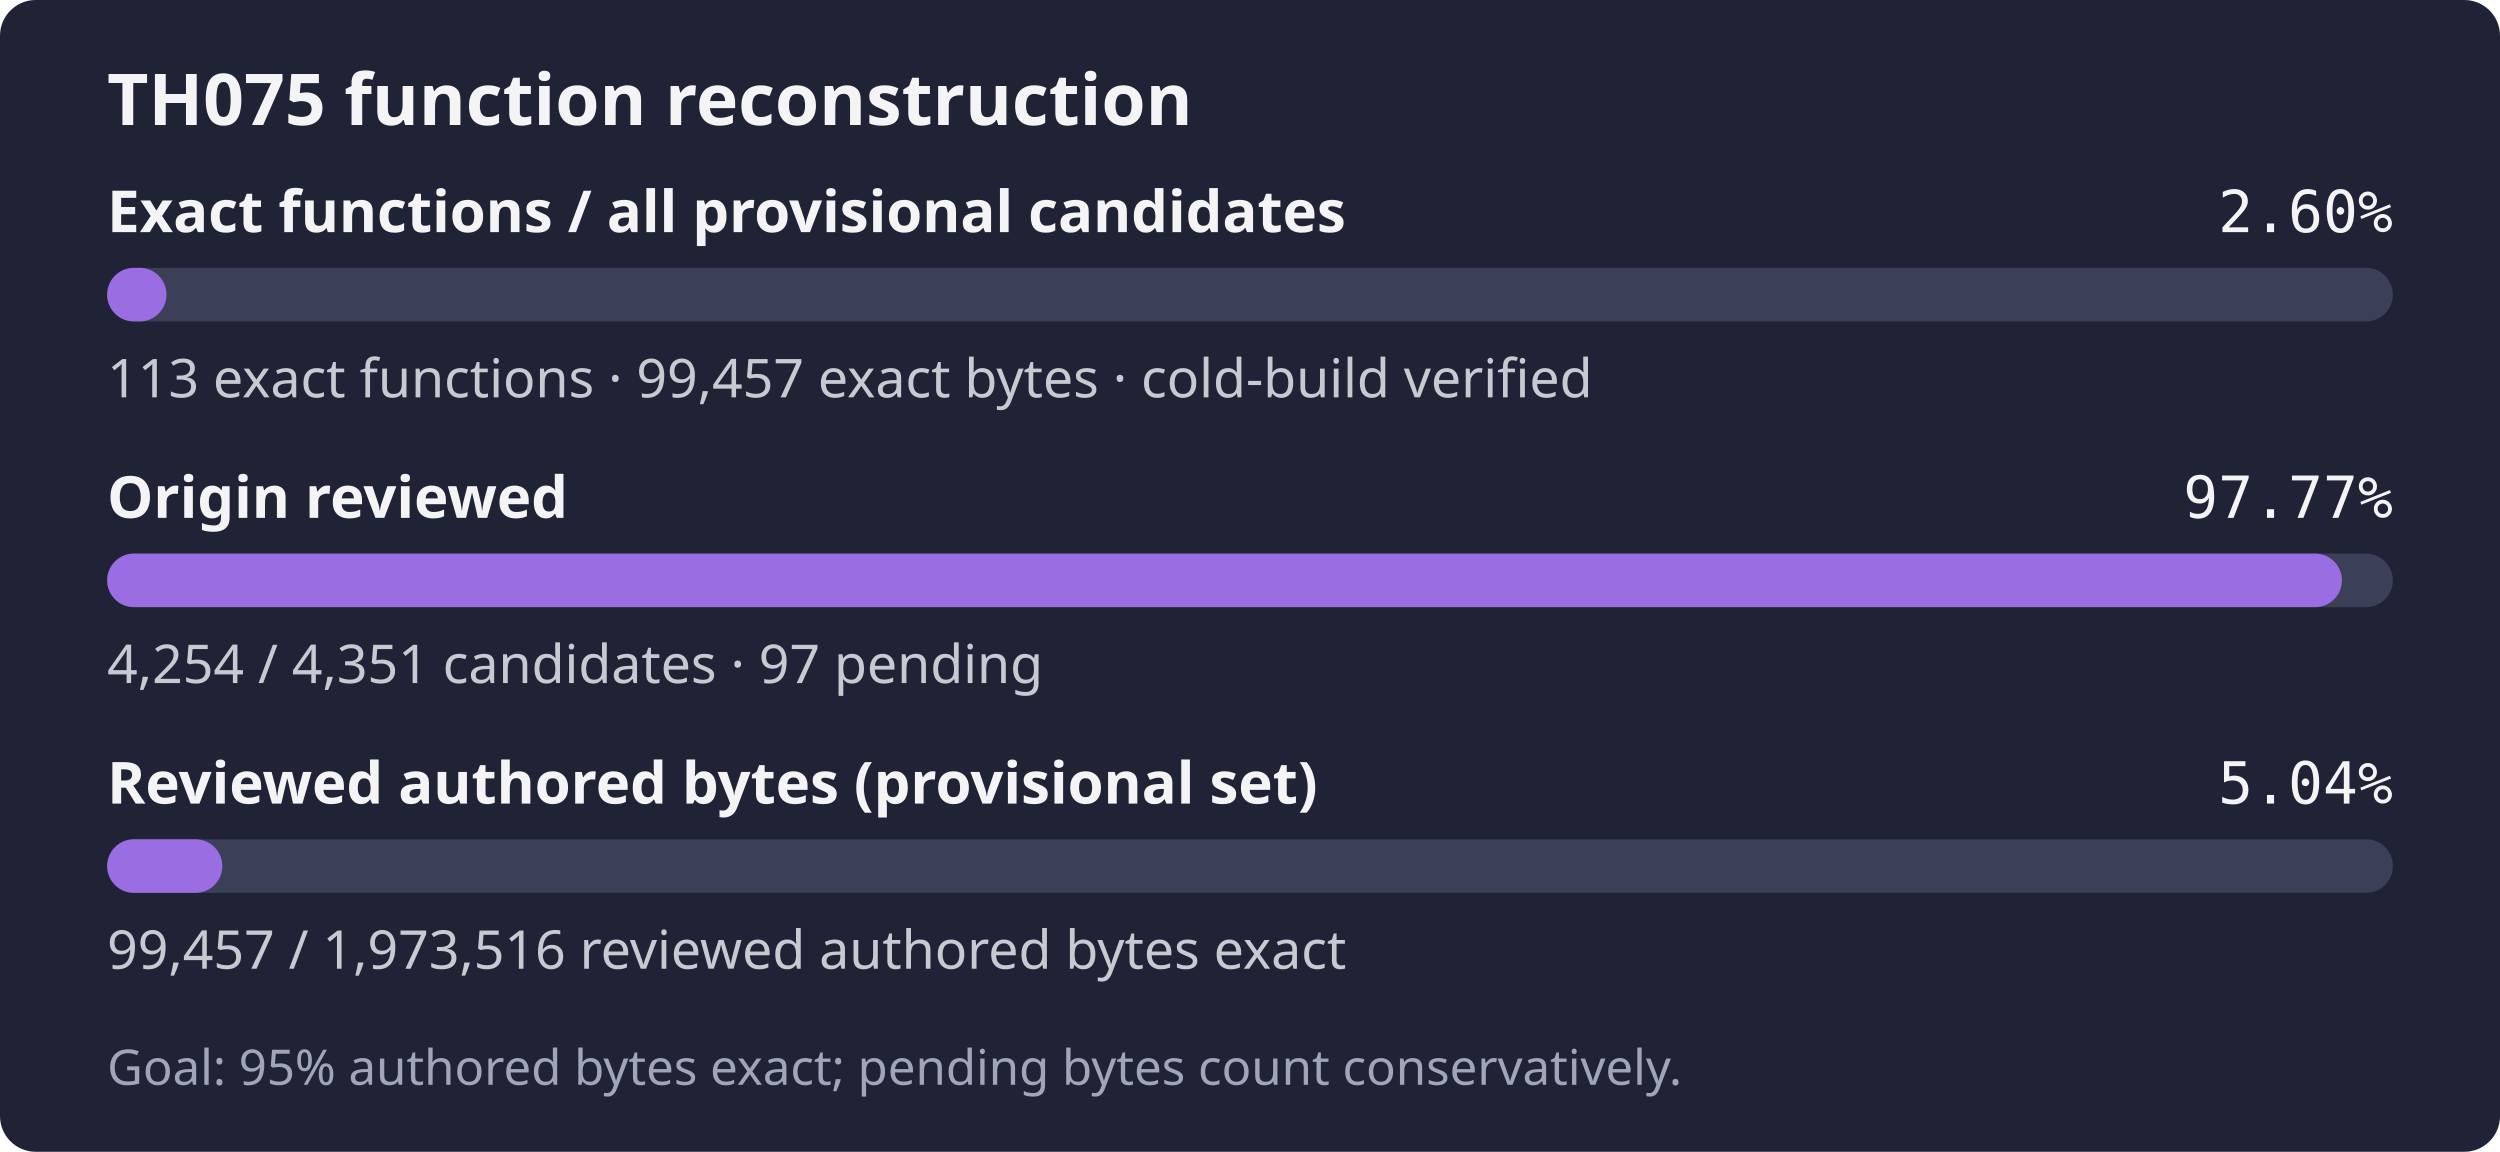
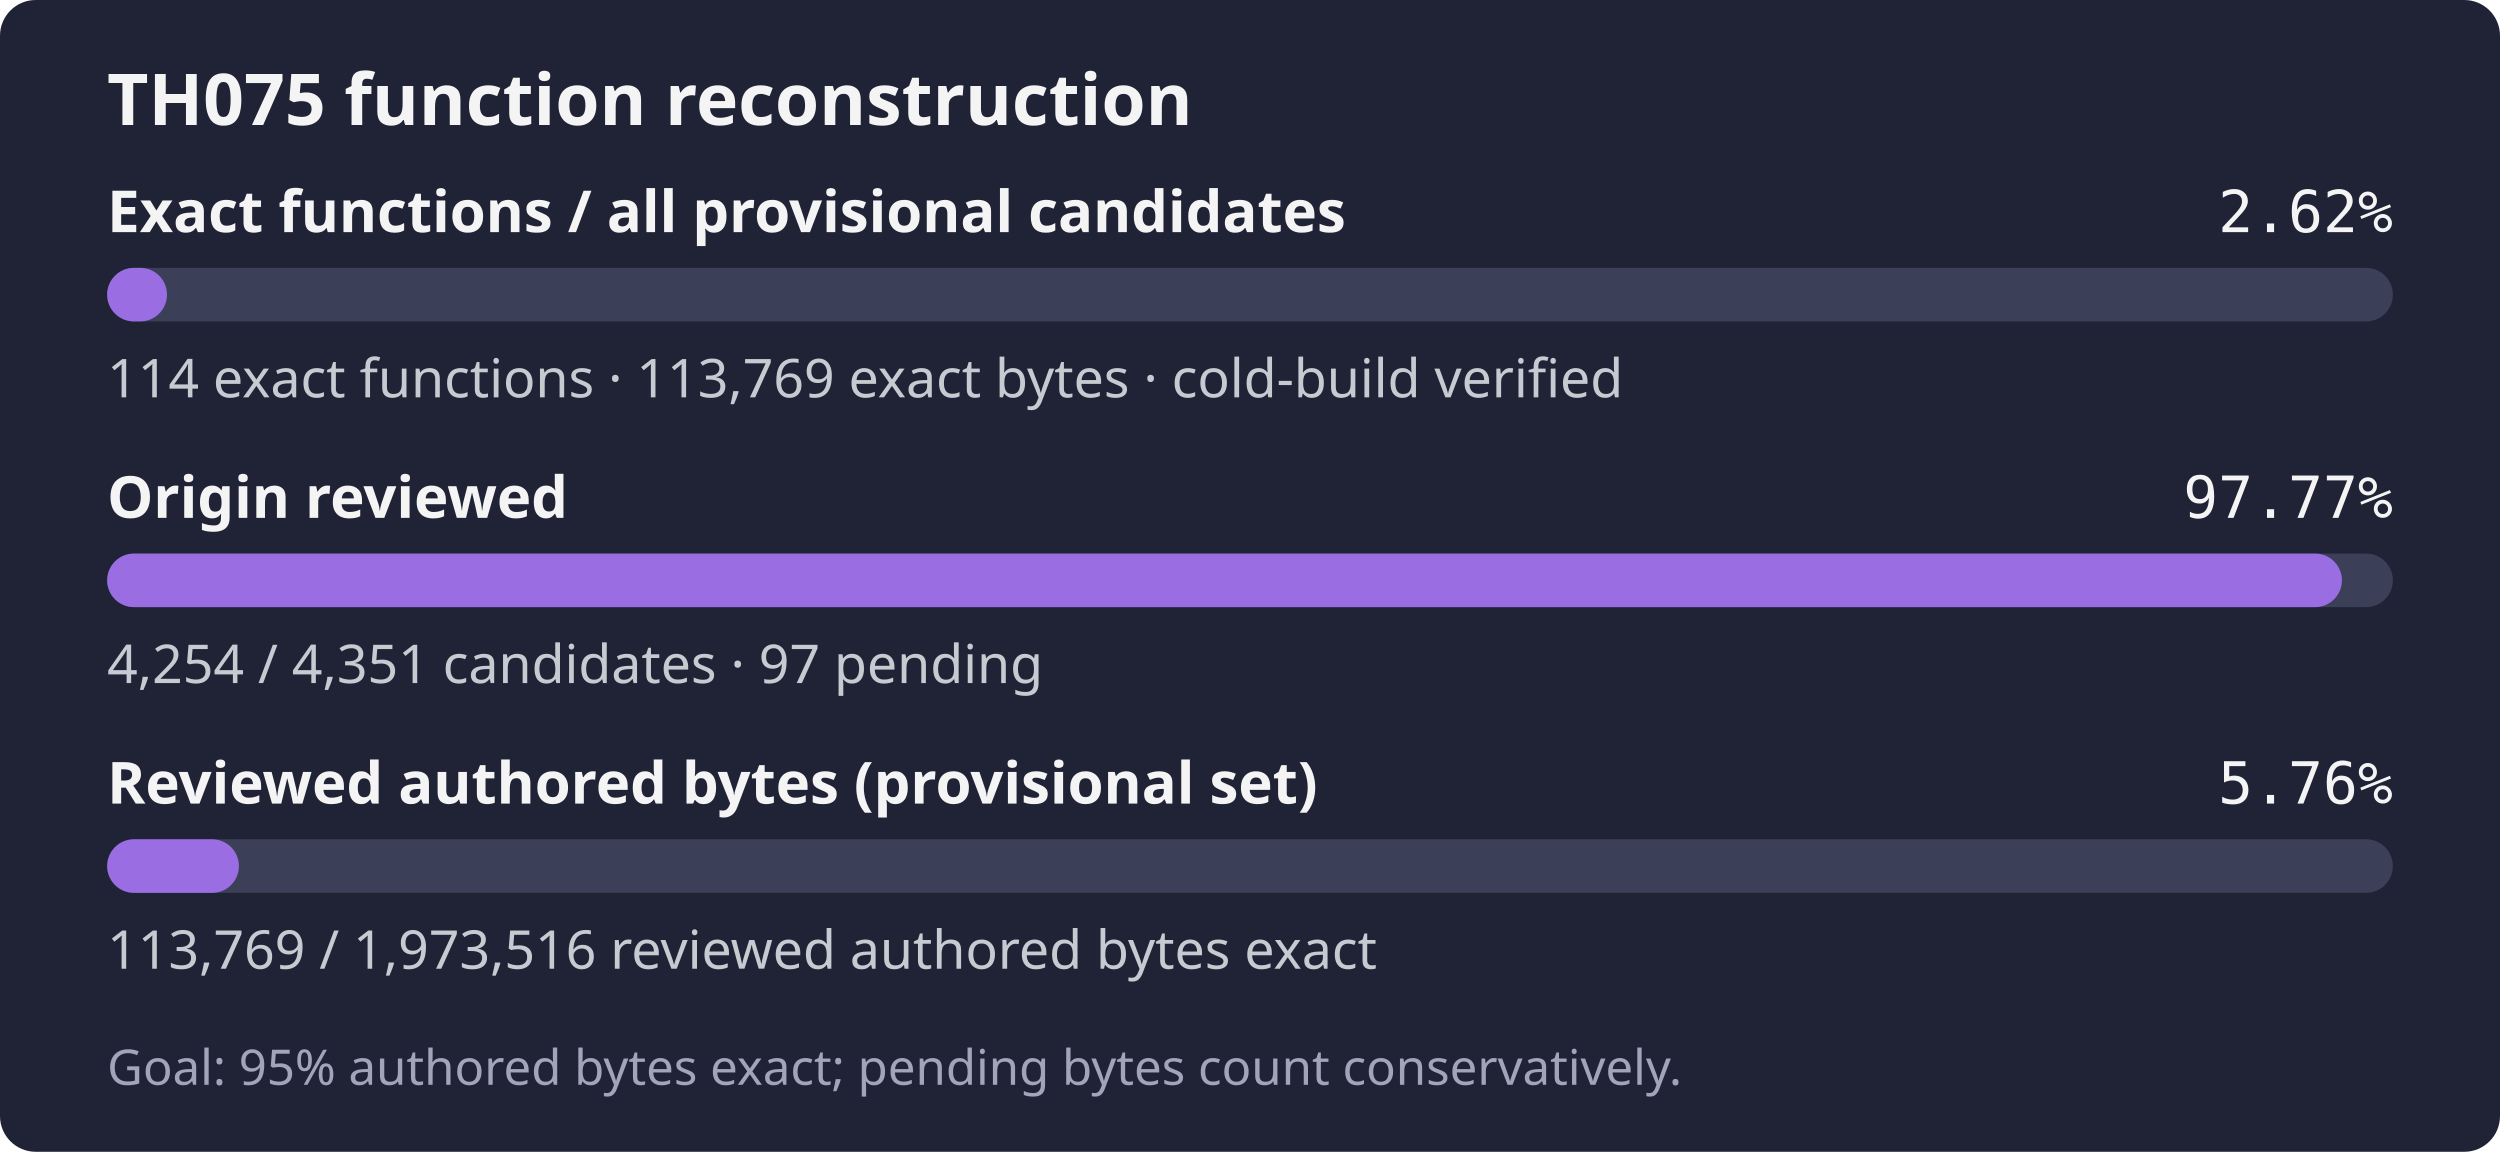
- <svg xmlns="http://www.w3.org/2000/svg" width="560" height="258" role="img" aria-label="TH075: 113 exact functions, 99,457 exact bytes; 4,254 of 4,351 candidates reviewed; Goal: 95% authored bytes exact; pending bytes count conservatively.">
+ <svg xmlns="http://www.w3.org/2000/svg" width="560" height="258" role="img" aria-label="TH075: 114 exact functions, 113,769 exact bytes; 4,254 of 4,351 candidates reviewed; Goal: 95% authored bytes exact; pending bytes count conservatively.">
  <rect width="560" height="258" rx="8" fill="#1f2335" />
  <text x="24" y="28" fill="#f4f4f5" font-family="sans-serif" font-size="16" font-weight="600">TH075 function reconstruction</text>
  <text x="24" y="52" fill="#f4f4f5" font-family="sans-serif" font-size="13" font-weight="600">Exact functions / all provisional candidates</text>
-   <text x="536" y="52" fill="#f4f4f5" text-anchor="end" font-family="monospace" font-size="13">2.60%</text>
+   <text x="536" y="52" fill="#f4f4f5" text-anchor="end" font-family="monospace" font-size="13">2.62%</text>
  <rect x="24" y="60" width="512" height="12" rx="6" fill="#3b4058" />
-   <rect x="24" y="60" width="13.30" height="12" rx="6" fill="#9b6de3" />
-   <text x="24" y="89" fill="#c8cad2" font-family="sans-serif" font-size="12">113 exact functions · 99,457 exact bytes · cold-build verified</text>
+   <rect x="24" y="60" width="13.41" height="12" rx="6" fill="#9b6de3" />
+   <text x="24" y="89" fill="#c8cad2" font-family="sans-serif" font-size="12">114 exact functions · 113,769 exact bytes · cold-build verified</text>
  <text x="24" y="116" fill="#f4f4f5" font-family="sans-serif" font-size="13" font-weight="600">Origin reviewed</text>
  <text x="536" y="116" fill="#f4f4f5" text-anchor="end" font-family="monospace" font-size="13">97.77%</text>
  <rect x="24" y="124" width="512" height="12" rx="6" fill="#3b4058" />
  <rect x="24" y="124" width="500.59" height="12" rx="6" fill="#9b6de3" />
  <text x="24" y="153" fill="#c8cad2" font-family="sans-serif" font-size="12">4,254 / 4,351 candidates · 97 pending</text>
  <text x="24" y="180" fill="#f4f4f5" font-family="sans-serif" font-size="13" font-weight="600">Reviewed authored bytes (provisional set)</text>
-   <text x="536" y="180" fill="#f4f4f5" text-anchor="end" font-family="monospace" font-size="13">5.04%</text>
+   <text x="536" y="180" fill="#f4f4f5" text-anchor="end" font-family="monospace" font-size="13">5.76%</text>
  <rect x="24" y="188" width="512" height="12" rx="6" fill="#3b4058" />
-   <rect x="24" y="188" width="25.80" height="12" rx="6" fill="#9b6de3" />
-   <text x="24" y="217" fill="#c8cad2" font-family="sans-serif" font-size="12">99,457 / 1,973,516 reviewed authored bytes exact</text>
+   <rect x="24" y="188" width="29.52" height="12" rx="6" fill="#9b6de3" />
+   <text x="24" y="217" fill="#c8cad2" font-family="sans-serif" font-size="12">113,769 / 1,973,516 reviewed authored bytes exact</text>
  <text x="24" y="243" fill="#a0a5ba" font-family="sans-serif" font-size="11">Goal: 95% authored bytes exact; pending bytes count conservatively.</text>
</svg>
